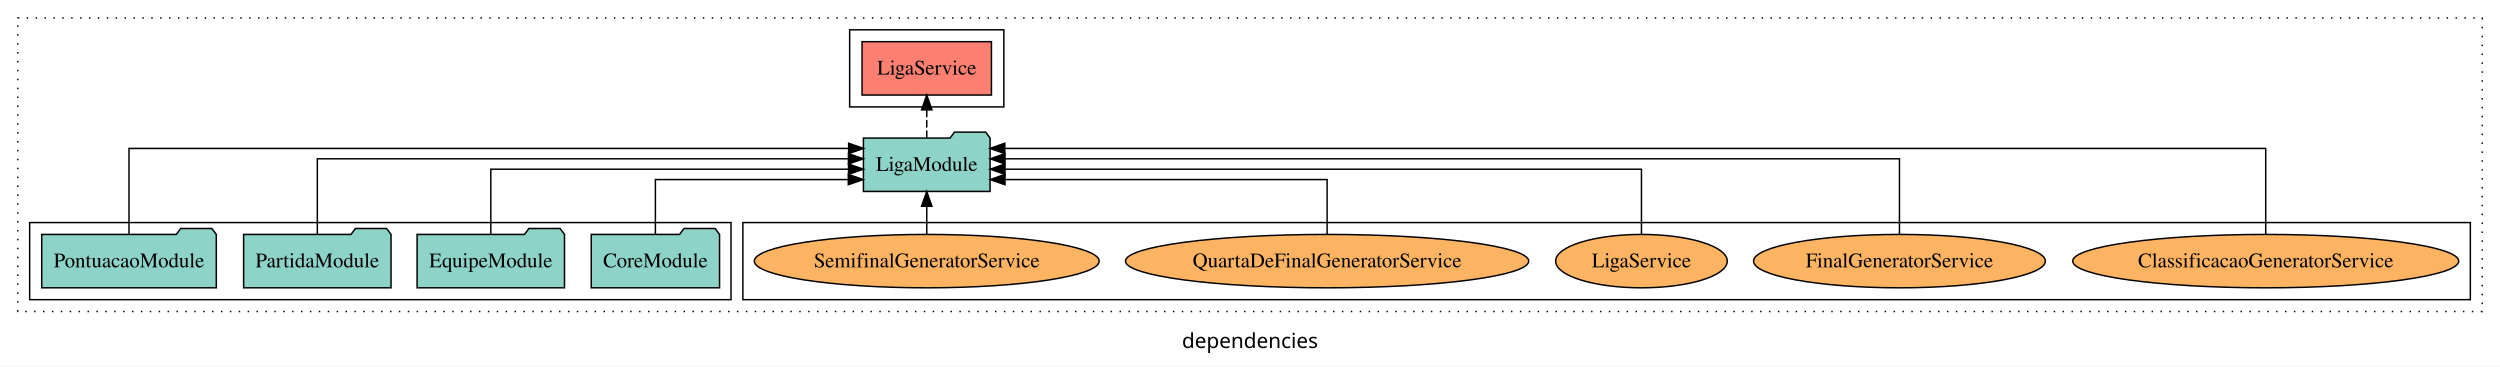
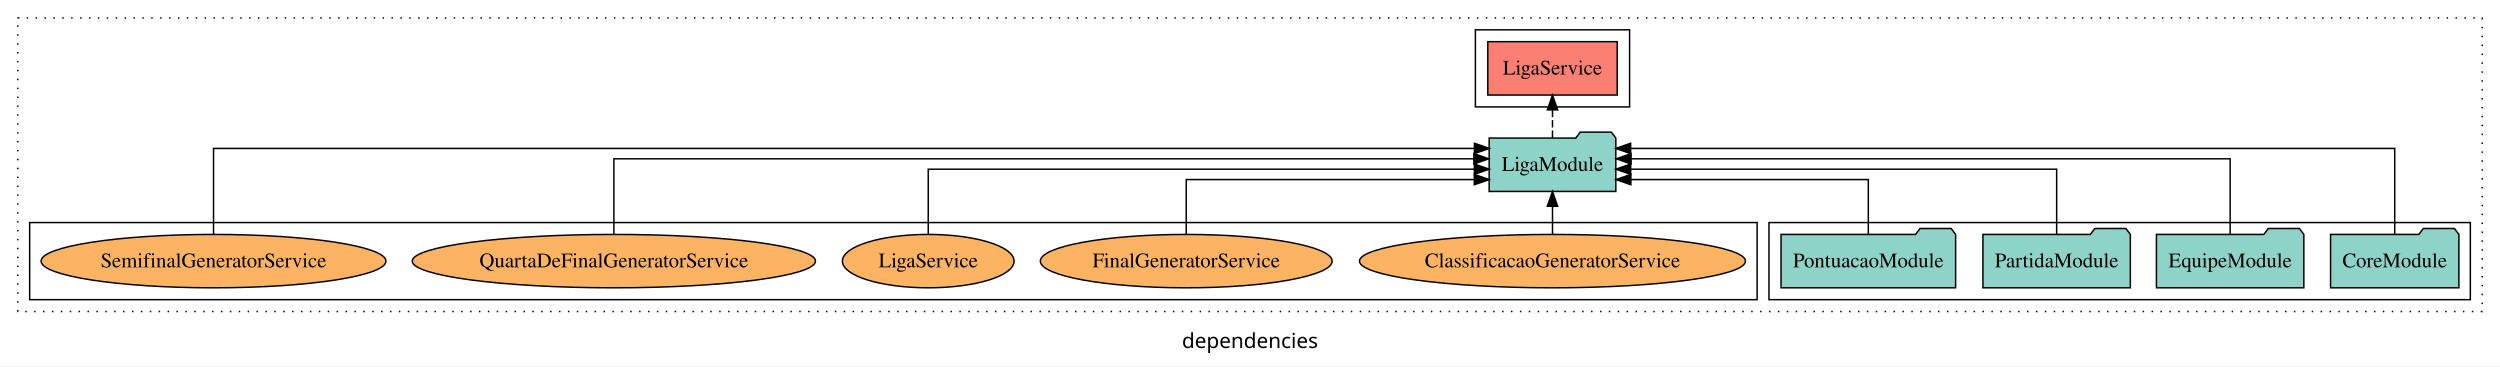
<svg xmlns="http://www.w3.org/2000/svg" width="1686pt" height="247pt" viewBox="0.00 0.00 1686.00 246.80">
  <g id="graph0" class="graph" transform="scale(1 1) rotate(0) translate(4 242.8)">
    <polygon fill="white" stroke="transparent" points="-4,4 -4,-242.8 1682,-242.8 1682,4 -4,4" />
    <text text-anchor="middle" x="839" y="-8.2" font-family="sans-serif" font-size="14.00">dependencies</text>
    <g id="clust1" class="cluster">
      <polygon fill="none" stroke="black" stroke-dasharray="1,5" points="8,-32.8 8,-230.8 1670,-230.8 1670,-32.8 8,-32.8" />
    </g>
    <g id="clust4" class="cluster">
-       <polygon fill="none" stroke="black" points="569,-170.8 569,-222.8 673,-222.8 673,-170.8 569,-170.8" />
+       <polygon fill="none" stroke="black" points="991,-170.8 991,-222.8 1095,-222.8 1095,-170.8 991,-170.8" />
+     </g>
+     <g id="clust3" class="cluster">
+       <polygon fill="none" stroke="black" points="1189,-40.8 1189,-92.8 1662,-92.8 1662,-40.8 1189,-40.8" />
    </g>
    <g id="clust6" class="cluster">
-       <polygon fill="none" stroke="black" points="497,-40.8 497,-92.8 1662,-92.8 1662,-40.8 497,-40.8" />
-     </g>
-     <g id="clust3" class="cluster">
-       <polygon fill="none" stroke="black" points="16,-40.8 16,-92.8 489,-92.8 489,-40.8 16,-40.8" />
+       <polygon fill="none" stroke="black" points="16,-40.8 16,-92.8 1181,-92.8 1181,-40.8 16,-40.8" />
    </g>
    <g id="node1" class="node">
-       <polygon fill="#8dd3c7" stroke="black" points="481.27,-84.8 478.27,-88.8 457.27,-88.8 454.27,-84.8 394.73,-84.8 394.73,-48.8 481.27,-48.8 481.27,-84.8" />
-       <text text-anchor="middle" x="438" y="-62.6" font-family="Times,serif" font-size="14.00">CoreModule</text>
+       <polygon fill="#8dd3c7" stroke="black" points="1654.27,-84.8 1651.27,-88.8 1630.27,-88.8 1627.27,-84.8 1567.73,-84.8 1567.73,-48.8 1654.27,-48.8 1654.27,-84.8" />
+       <text text-anchor="middle" x="1611" y="-62.6" font-family="Times,serif" font-size="14.00">CoreModule</text>
    </g>
    <g id="node5" class="node">
-       <polygon fill="#8dd3c7" stroke="black" points="663.71,-149.8 660.71,-153.8 639.71,-153.8 636.71,-149.8 578.29,-149.8 578.29,-113.8 663.71,-113.8 663.71,-149.8" />
-       <text text-anchor="middle" x="621" y="-127.6" font-family="Times,serif" font-size="14.00">LigaModule</text>
+       <polygon fill="#8dd3c7" stroke="black" points="1085.71,-149.8 1082.71,-153.8 1061.71,-153.8 1058.71,-149.8 1000.29,-149.8 1000.29,-113.8 1085.71,-113.8 1085.71,-149.8" />
+       <text text-anchor="middle" x="1043" y="-127.6" font-family="Times,serif" font-size="14.00">LigaModule</text>
    </g>
    <g id="edge1" class="edge">
-       <path fill="none" stroke="black" d="M438,-84.81C438,-100.85 438,-121.8 438,-121.8 438,-121.8 568.09,-121.8 568.09,-121.8" />
-       <polygon fill="black" stroke="black" points="568.09,-125.3 578.09,-121.8 568.09,-118.3 568.09,-125.3" />
+       <path fill="none" stroke="black" d="M1611,-84.81C1611,-107.29 1611,-142.8 1611,-142.8 1611,-142.8 1095.69,-142.8 1095.69,-142.8" />
+       <polygon fill="black" stroke="black" points="1095.69,-139.3 1085.69,-142.8 1095.69,-146.3 1095.69,-139.3" />
    </g>
    <g id="node2" class="node">
-       <polygon fill="#8dd3c7" stroke="black" points="376.71,-84.8 373.71,-88.8 352.71,-88.8 349.71,-84.8 277.29,-84.8 277.29,-48.8 376.71,-48.8 376.71,-84.8" />
-       <text text-anchor="middle" x="327" y="-62.6" font-family="Times,serif" font-size="14.00">EquipeModule</text>
+       <polygon fill="#8dd3c7" stroke="black" points="1549.71,-84.8 1546.71,-88.8 1525.71,-88.8 1522.71,-84.8 1450.29,-84.8 1450.29,-48.8 1549.71,-48.8 1549.71,-84.8" />
+       <text text-anchor="middle" x="1500" y="-62.6" font-family="Times,serif" font-size="14.00">EquipeModule</text>
    </g>
    <g id="edge2" class="edge">
-       <path fill="none" stroke="black" d="M327,-85.07C327,-103.36 327,-128.8 327,-128.8 327,-128.8 568.25,-128.8 568.25,-128.8" />
-       <polygon fill="black" stroke="black" points="568.25,-132.3 578.25,-128.8 568.25,-125.3 568.25,-132.3" />
+       <path fill="none" stroke="black" d="M1500,-84.93C1500,-105.37 1500,-135.8 1500,-135.8 1500,-135.8 1095.99,-135.8 1095.99,-135.8" />
+       <polygon fill="black" stroke="black" points="1095.99,-132.3 1085.99,-135.8 1095.99,-139.3 1095.99,-132.3" />
    </g>
    <g id="node3" class="node">
-       <polygon fill="#8dd3c7" stroke="black" points="259.71,-84.8 256.71,-88.8 235.71,-88.8 232.71,-84.8 160.29,-84.8 160.29,-48.8 259.71,-48.8 259.71,-84.8" />
-       <text text-anchor="middle" x="210" y="-62.6" font-family="Times,serif" font-size="14.00">PartidaModule</text>
+       <polygon fill="#8dd3c7" stroke="black" points="1432.71,-84.8 1429.71,-88.8 1408.71,-88.8 1405.71,-84.8 1333.29,-84.8 1333.29,-48.8 1432.71,-48.8 1432.71,-84.8" />
+       <text text-anchor="middle" x="1383" y="-62.6" font-family="Times,serif" font-size="14.00">PartidaModule</text>
    </g>
    <g id="edge3" class="edge">
-       <path fill="none" stroke="black" d="M210,-84.93C210,-105.37 210,-135.8 210,-135.8 210,-135.8 568.18,-135.8 568.18,-135.8" />
-       <polygon fill="black" stroke="black" points="568.18,-139.3 578.18,-135.8 568.18,-132.3 568.18,-139.3" />
+       <path fill="none" stroke="black" d="M1383,-85.07C1383,-103.36 1383,-128.8 1383,-128.8 1383,-128.8 1095.72,-128.8 1095.72,-128.8" />
+       <polygon fill="black" stroke="black" points="1095.72,-125.3 1085.72,-128.8 1095.72,-132.3 1095.72,-125.3" />
    </g>
    <g id="node4" class="node">
-       <polygon fill="#8dd3c7" stroke="black" points="141.87,-84.8 138.87,-88.8 117.87,-88.8 114.87,-84.8 24.13,-84.8 24.13,-48.8 141.87,-48.8 141.87,-84.8" />
-       <text text-anchor="middle" x="83" y="-62.6" font-family="Times,serif" font-size="14.00">PontuacaoModule</text>
+       <polygon fill="#8dd3c7" stroke="black" points="1314.87,-84.8 1311.87,-88.8 1290.87,-88.8 1287.87,-84.8 1197.13,-84.8 1197.13,-48.8 1314.87,-48.8 1314.87,-84.8" />
+       <text text-anchor="middle" x="1256" y="-62.6" font-family="Times,serif" font-size="14.00">PontuacaoModule</text>
    </g>
    <g id="edge4" class="edge">
-       <path fill="none" stroke="black" d="M83,-84.81C83,-107.29 83,-142.8 83,-142.8 83,-142.8 568.33,-142.8 568.33,-142.8" />
-       <polygon fill="black" stroke="black" points="568.33,-146.3 578.33,-142.8 568.33,-139.3 568.33,-146.3" />
+       <path fill="none" stroke="black" d="M1256,-84.81C1256,-100.85 1256,-121.8 1256,-121.8 1256,-121.8 1095.85,-121.8 1095.85,-121.8" />
+       <polygon fill="black" stroke="black" points="1095.85,-118.3 1085.85,-121.8 1095.85,-125.3 1095.85,-118.3" />
    </g>
    <g id="node6" class="node">
-       <polygon fill="#fb8072" stroke="black" points="664.63,-214.8 577.37,-214.8 577.37,-178.8 664.63,-178.8 664.63,-214.8" />
-       <text text-anchor="middle" x="621" y="-192.6" font-family="Times,serif" font-size="14.00">LigaService </text>
+       <polygon fill="#fb8072" stroke="black" points="1086.63,-214.8 999.37,-214.8 999.37,-178.8 1086.63,-178.8 1086.63,-214.8" />
+       <text text-anchor="middle" x="1043" y="-192.6" font-family="Times,serif" font-size="14.00">LigaService </text>
    </g>
    <g id="edge5" class="edge">
-       <path fill="none" stroke="black" stroke-dasharray="5,2" d="M621,-149.91C621,-149.91 621,-168.79 621,-168.79" />
-       <polygon fill="black" stroke="black" points="617.5,-168.79 621,-178.79 624.5,-168.79 617.5,-168.79" />
+       <path fill="none" stroke="black" stroke-dasharray="5,2" d="M1043,-149.91C1043,-149.91 1043,-168.79 1043,-168.79" />
+       <polygon fill="black" stroke="black" points="1039.5,-168.79 1043,-178.79 1046.5,-168.79 1039.5,-168.79" />
    </g>
    <g id="node7" class="node">
-       <ellipse fill="#fdb462" stroke="black" cx="1524" cy="-66.8" rx="130.16" ry="18" />
-       <text text-anchor="middle" x="1524" y="-62.6" font-family="Times,serif" font-size="14.00">ClassificacaoGeneratorService</text>
+       <ellipse fill="#fdb462" stroke="black" cx="1043" cy="-66.8" rx="130.16" ry="18" />
+       <text text-anchor="middle" x="1043" y="-62.6" font-family="Times,serif" font-size="14.00">ClassificacaoGeneratorService</text>
    </g>
    <g id="edge6" class="edge">
-       <path fill="none" stroke="black" d="M1524,-84.81C1524,-107.29 1524,-142.8 1524,-142.8 1524,-142.8 673.64,-142.8 673.64,-142.8" />
-       <polygon fill="black" stroke="black" points="673.64,-139.3 663.64,-142.8 673.64,-146.3 673.64,-139.3" />
+       <path fill="none" stroke="black" d="M1043,-84.91C1043,-84.91 1043,-103.79 1043,-103.79" />
+       <polygon fill="black" stroke="black" points="1039.5,-103.79 1043,-113.79 1046.5,-103.79 1039.5,-103.79" />
    </g>
    <g id="node8" class="node">
-       <ellipse fill="#fdb462" stroke="black" cx="1277" cy="-66.8" rx="98.4" ry="18" />
-       <text text-anchor="middle" x="1277" y="-62.6" font-family="Times,serif" font-size="14.00">FinalGeneratorService</text>
+       <ellipse fill="#fdb462" stroke="black" cx="796" cy="-66.8" rx="98.4" ry="18" />
+       <text text-anchor="middle" x="796" y="-62.6" font-family="Times,serif" font-size="14.00">FinalGeneratorService</text>
    </g>
    <g id="edge7" class="edge">
-       <path fill="none" stroke="black" d="M1277,-84.93C1277,-105.37 1277,-135.8 1277,-135.8 1277,-135.8 673.79,-135.8 673.79,-135.8" />
-       <polygon fill="black" stroke="black" points="673.79,-132.3 663.79,-135.8 673.79,-139.3 673.79,-132.3" />
+       <path fill="none" stroke="black" d="M796,-84.81C796,-100.85 796,-121.8 796,-121.8 796,-121.8 990.26,-121.8 990.26,-121.8" />
+       <polygon fill="black" stroke="black" points="990.26,-125.3 1000.26,-121.8 990.26,-118.3 990.26,-125.3" />
    </g>
    <g id="node9" class="node">
-       <ellipse fill="#fdb462" stroke="black" cx="1103" cy="-66.8" rx="57.88" ry="18" />
-       <text text-anchor="middle" x="1103" y="-62.6" font-family="Times,serif" font-size="14.00">LigaService</text>
+       <ellipse fill="#fdb462" stroke="black" cx="622" cy="-66.8" rx="57.88" ry="18" />
+       <text text-anchor="middle" x="622" y="-62.6" font-family="Times,serif" font-size="14.00">LigaService</text>
    </g>
    <g id="edge8" class="edge">
-       <path fill="none" stroke="black" d="M1103,-85.07C1103,-103.36 1103,-128.8 1103,-128.8 1103,-128.8 673.77,-128.8 673.77,-128.8" />
-       <polygon fill="black" stroke="black" points="673.77,-125.3 663.77,-128.8 673.77,-132.3 673.77,-125.3" />
+       <path fill="none" stroke="black" d="M622,-85.07C622,-103.36 622,-128.8 622,-128.8 622,-128.8 990.32,-128.8 990.32,-128.8" />
+       <polygon fill="black" stroke="black" points="990.32,-132.3 1000.32,-128.8 990.32,-125.3 990.32,-132.3" />
    </g>
    <g id="node10" class="node">
-       <ellipse fill="#fdb462" stroke="black" cx="891" cy="-66.8" rx="135.97" ry="18" />
-       <text text-anchor="middle" x="891" y="-62.6" font-family="Times,serif" font-size="14.00">QuartaDeFinalGeneratorService</text>
+       <ellipse fill="#fdb462" stroke="black" cx="410" cy="-66.8" rx="135.97" ry="18" />
+       <text text-anchor="middle" x="410" y="-62.6" font-family="Times,serif" font-size="14.00">QuartaDeFinalGeneratorService</text>
    </g>
    <g id="edge9" class="edge">
-       <path fill="none" stroke="black" d="M891,-84.81C891,-100.85 891,-121.8 891,-121.8 891,-121.8 673.78,-121.8 673.78,-121.8" />
-       <polygon fill="black" stroke="black" points="673.78,-118.3 663.78,-121.8 673.78,-125.3 673.78,-118.3" />
+       <path fill="none" stroke="black" d="M410,-84.93C410,-105.37 410,-135.8 410,-135.8 410,-135.8 989.99,-135.8 989.99,-135.8" />
+       <polygon fill="black" stroke="black" points="989.99,-139.3 999.99,-135.8 989.99,-132.3 989.99,-139.3" />
    </g>
    <g id="node11" class="node">
-       <ellipse fill="#fdb462" stroke="black" cx="621" cy="-66.8" rx="116.29" ry="18" />
-       <text text-anchor="middle" x="621" y="-62.6" font-family="Times,serif" font-size="14.00">SemifinalGeneratorService</text>
+       <ellipse fill="#fdb462" stroke="black" cx="140" cy="-66.8" rx="116.29" ry="18" />
+       <text text-anchor="middle" x="140" y="-62.6" font-family="Times,serif" font-size="14.00">SemifinalGeneratorService</text>
    </g>
    <g id="edge10" class="edge">
-       <path fill="none" stroke="black" d="M621,-84.91C621,-84.91 621,-103.79 621,-103.79" />
-       <polygon fill="black" stroke="black" points="617.5,-103.79 621,-113.79 624.5,-103.79 617.5,-103.79" />
+       <path fill="none" stroke="black" d="M140,-84.81C140,-107.29 140,-142.8 140,-142.8 140,-142.8 990.36,-142.8 990.36,-142.8" />
+       <polygon fill="black" stroke="black" points="990.36,-146.3 1000.36,-142.8 990.36,-139.3 990.36,-146.3" />
    </g>
  </g>
</svg>
